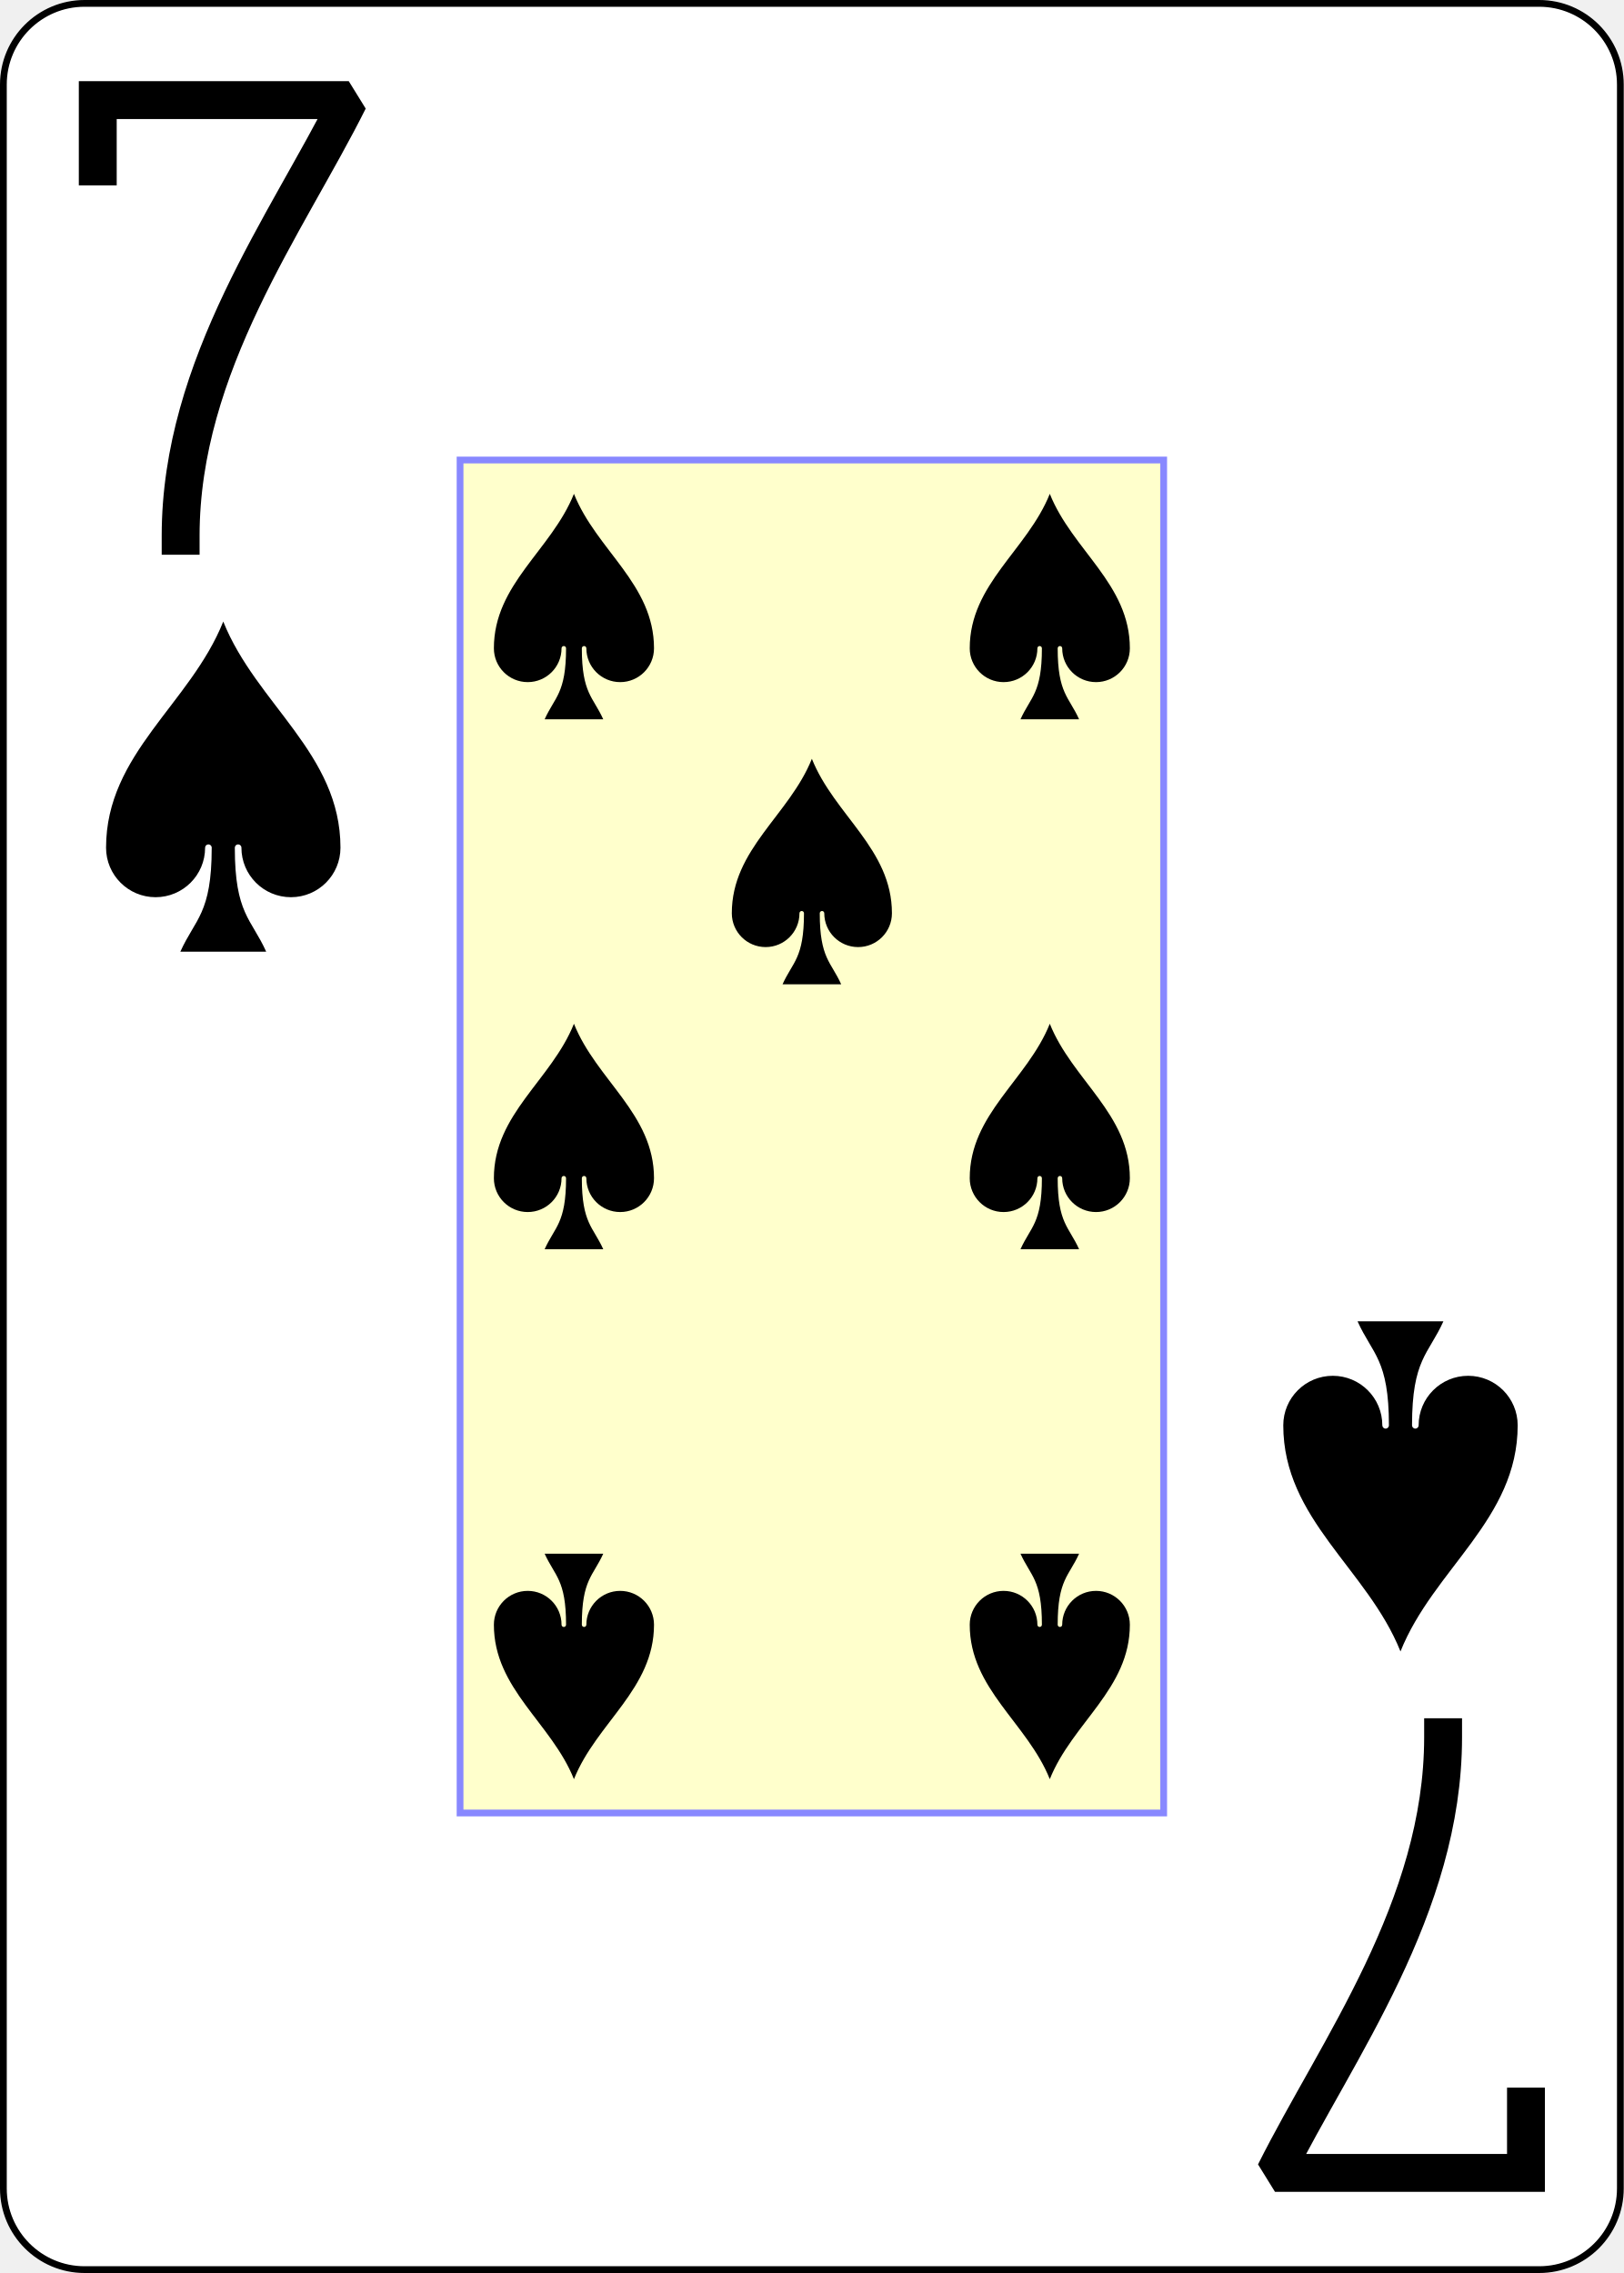
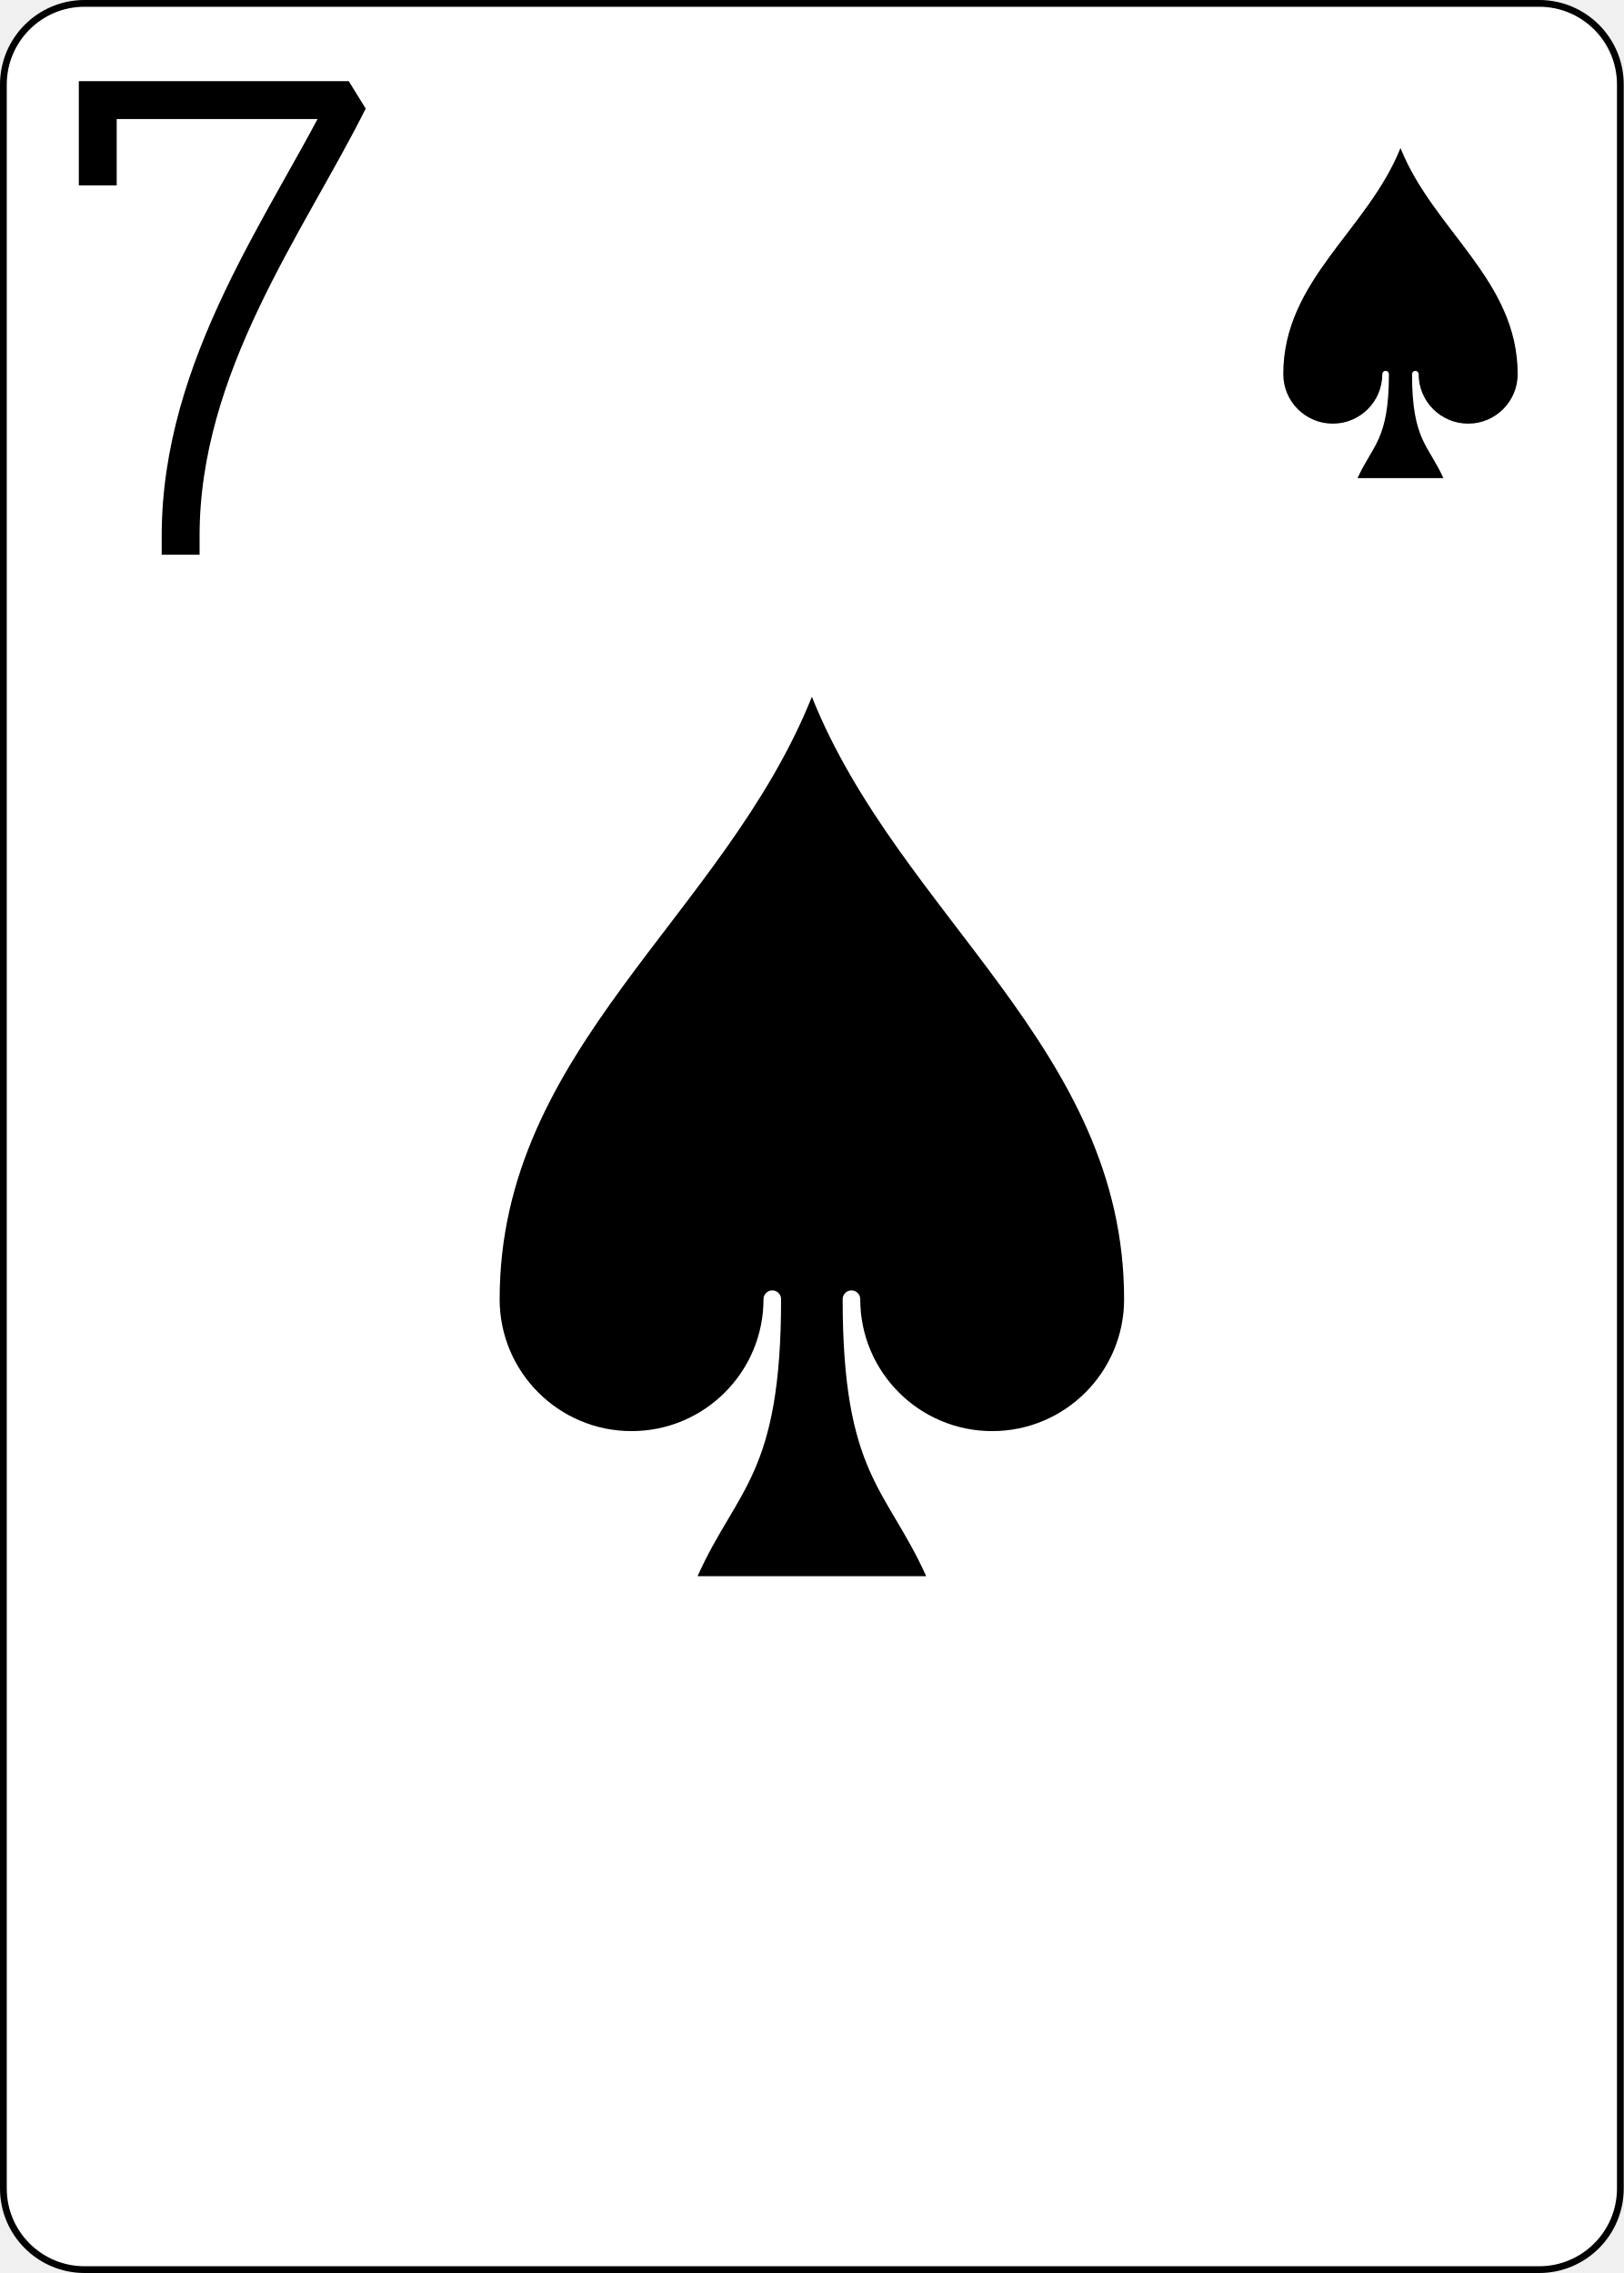
<svg xmlns="http://www.w3.org/2000/svg" xmlns:xlink="http://www.w3.org/1999/xlink" class="card" face="7S" height="3.5in" preserveAspectRatio="none" viewBox="-120 -168 240 336" width="2.5in">
  <defs>
+     <symbol id="VS7" viewBox="-500 -500 1000 1000" preserveAspectRatio="xMinYMid">
+       <path d="M-265 -320L-265 -460L265 -460C135 -200 -90 100 -90 460" stroke="black" stroke-width="80" stroke-linecap="square" stroke-miterlimit="1.5" fill="none" />
+     </symbol>
    <symbol id="SS7" viewBox="-600 -600 1200 1200" preserveAspectRatio="xMinYMid">
      <path d="M0 -500C100 -250 355 -100 355 185A150 150 0 0 1 55 185A10 10 0 0 0 35 185C35 385 85 400 130 500L-130 500C-85 400 -35 385 -35 185A10 10 0 0 0 -55 185A150 150 0 0 1 -355 185C-355 -100 -100 -250 0 -500Z" fill="black" />
    </symbol>
-     <symbol id="VS7" viewBox="-500 -500 1000 1000" preserveAspectRatio="xMinYMid">
-       <path d="M-265 -320L-265 -460L265 -460C135 -200 -90 100 -90 460" stroke="black" stroke-width="80" stroke-linecap="square" stroke-miterlimit="1.5" fill="none" />
-     </symbol>
-     <rect id="XS7" width="104" height="200" x="-52" y="-100" />
  </defs>
  <rect width="239" height="335" x="-119.5" y="-167.5" rx="12" ry="12" fill="white" stroke="black" />
-   <use xlink:href="#XS7" width="104" height="200" stroke="#88f" fill="#FFC" />
+   <use xlink:href="#SS7" height="156" width="156" x="-78" y="-78" />
  <use xlink:href="#VS7" height="70" width="70" x="-122" y="-156" />
-   <use xlink:href="#SS7" height="58.558" width="58.558" x="-116.279" y="-81" />
-   <use xlink:href="#SS7" height="40" width="40" x="-55.167" y="-98.334" />
-   <use xlink:href="#SS7" height="40" width="40" x="15.167" y="-98.334" />
-   <use xlink:href="#SS7" height="40" width="40" x="-55.167" y="-20" />
-   <use xlink:href="#SS7" height="40" width="40" x="15.167" y="-20" />
-   <use xlink:href="#SS7" height="40" width="40" x="-20" y="-59.167" />
-   <g transform="rotate(180)">
-     <use xlink:href="#VS7" height="70" width="70" x="-122" y="-156" />
-     <use xlink:href="#SS7" height="58.558" width="58.558" x="-116.279" y="-81" />
-     <use xlink:href="#SS7" height="40" width="40" x="-55.167" y="-98.334" />
-     <use xlink:href="#SS7" height="40" width="40" x="15.167" y="-98.334" />
-   </g>
+   <use xlink:href="#SS7" height="58.558" width="58.558" x="57.721" y="-151" />
</svg>
